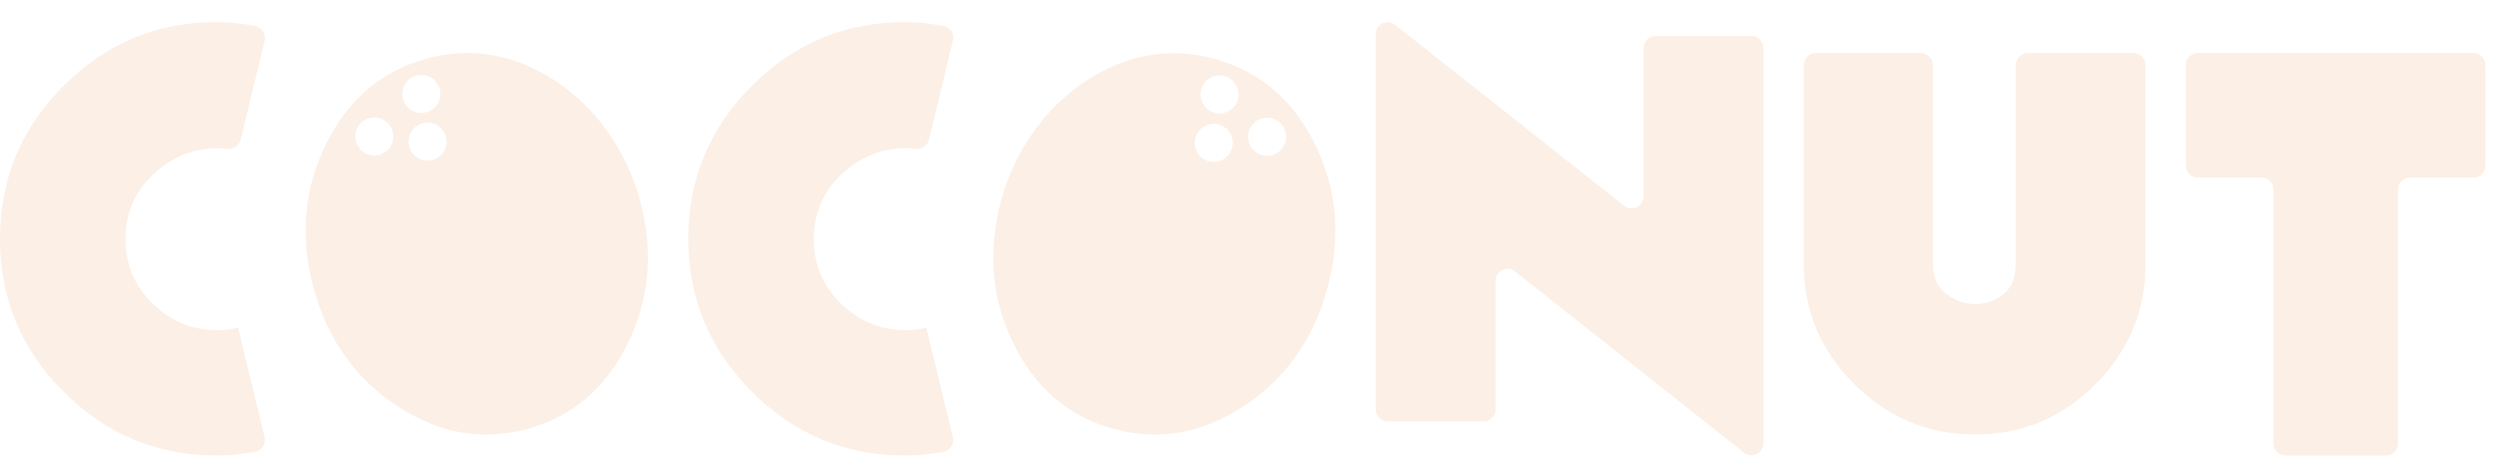
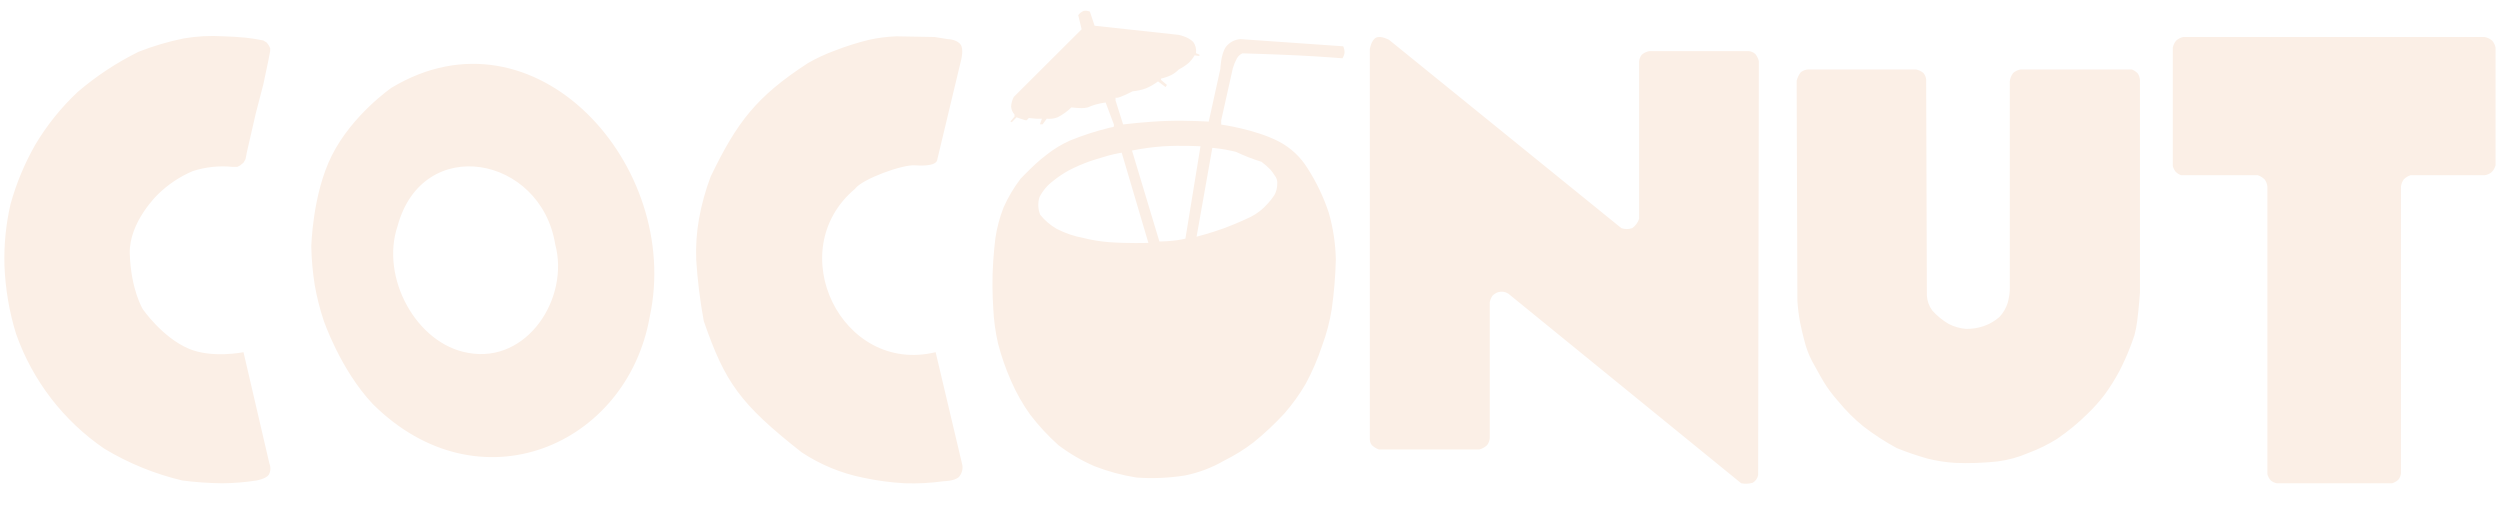
- <svg xmlns="http://www.w3.org/2000/svg" width="113" height="21" viewBox="0 0 113 21" fill="none">
-   <path d="M10.958 20.508a8.324 8.324 0 0 1-1.163.081c-2.695 0-5-.96-6.918-2.877C.958 15.794 0 13.49 0 10.794c0-2.694.958-5 2.877-6.917C4.795 1.959 7.1 1 9.795 1c.392 0 .78.027 1.163.08.195.027.389.06.58.096.305.057.499.36.426.66l-1.085 4.468a.557.557 0 0 1-.603.423 4.096 4.096 0 0 0-.455-.027c-1.088 0-2.052.393-2.89 1.178-.84.785-1.258 1.757-1.258 2.916 0 1.178.419 2.164 1.258 2.957.838.794 1.802 1.182 2.89 1.164h.241c.071 0 .151-.008.24-.026.072 0 .148-.009.228-.027a6.52 6.52 0 0 0 .228-.054l1.202 4.953a.543.543 0 0 1-.445.663c-.184.03-.37.058-.557.084zm31.112 0a8.45 8.45 0 0 1-1.165.081c-2.694 0-5-.96-6.917-2.877-1.919-1.918-2.877-4.223-2.877-6.918 0-2.694.958-5 2.877-6.917C35.905 1.959 38.21 1 40.905 1c.392 0 .78.027 1.164.08.195.027.389.06.58.096.305.057.499.36.426.66L41.99 6.304a.557.557 0 0 1-.603.423 4.095 4.095 0 0 0-.455-.027c-1.089 0-2.052.393-2.89 1.178-.84.785-1.258 1.757-1.258 2.916 0 1.178.419 2.164 1.258 2.957.838.794 1.801 1.182 2.89 1.164h.24c.072 0 .152-.008.242-.026.071 0 .147-.009.227-.027.08-.018.156-.035.227-.054l1.203 4.953a.543.543 0 0 1-.445.663c-.184.03-.37.058-.557.084zm25.532-7.822v5.822a.54.54 0 0 1-.54.538h-4.337a.54.54 0 0 1-.54-.538V1.546a.54.54 0 0 1 .874-.423l10.357 8.18a.54.54 0 0 0 .873-.422V2.167a.54.54 0 0 1 .54-.54h4.337a.54.54 0 0 1 .54.54v17.875a.54.54 0 0 1-.875.422l-10.356-8.201a.54.54 0 0 0-.873.423zm27.118 4.679c-1.505 1.515-3.323 2.272-5.452 2.272-2.112 0-3.929-.757-5.453-2.272-1.524-1.514-2.285-3.327-2.285-5.438V2.955c0-.307.25-.557.557-.557h4.724c.308 0 .556.25.556.557v8.972c0 .605.203 1.06.607 1.363.404.303.844.454 1.321.454.46 0 .877-.147 1.254-.44.375-.294.563-.753.563-1.377V2.955c0-.307.25-.557.557-.557h4.752c.309 0 .557.25.557.557v8.972c0 2.111-.752 3.924-2.258 5.438zm13.669-8.8v11.487c0 .296-.24.537-.537.537h-4.556a.538.538 0 0 1-.537-.537V8.565a.537.537 0 0 0-.537-.537h-2.883a.536.536 0 0 1-.536-.537V2.935c0-.296.24-.536.536-.536h12.47c.296 0 .536.24.536.536v4.556c0 .297-.24.537-.536.537h-2.883a.537.537 0 0 0-.537.537zM58.055 6.54a.86.86 0 1 1-1.564-.717.86.86 0 0 1 1.564.717zm-2.142-1.928a.86.86 0 1 1-1.563-.717.86.86 0 0 1 1.563.717zm-.254 2.166a.86.86 0 1 1-1.562-.715.86.86 0 0 1 1.562.715zm3.788-.238c-.996-2.027-2.51-3.318-4.541-3.874-1.966-.54-3.862-.237-5.689.907-1.948 1.22-3.413 3.288-4.011 5.661-.562 2.226-.364 4.319.593 6.278.989 2.025 2.498 3.316 4.529 3.872 2.031.556 3.992.216 5.881-1.021 1.89-1.236 3.152-3.01 3.784-5.319.632-2.309.45-4.477-.546-6.504zM16.543 5.394a.86.86 0 1 1 .717 1.563.86.86 0 0 1-.717-1.563zm2.143-1.93a.86.86 0 1 1 .717 1.564.86.86 0 0 1-.717-1.564zm.254 2.168a.86.86 0 1 1 .718 1.562.86.86 0 0 1-.718-1.562zm-4.76 7.409c.633 2.31 1.895 4.084 3.786 5.321 1.89 1.238 3.852 1.578 5.884 1.022 2.033-.556 3.542-1.848 4.531-3.874.958-1.96 1.156-4.054.594-6.28-.598-2.375-2.064-4.444-4.013-5.664-1.828-1.145-3.725-1.448-5.692-.909-2.032.556-3.546 1.849-4.543 3.877-.997 2.028-1.179 4.197-.546 6.507z" fill="#FBEFE6" />
+ <svg xmlns="http://www.w3.org/2000/svg" width="128" height="26" viewBox="0 0 128 26" fill="none">
+   <path d="M12.467 18.032s-1.607.33-2.806-.18c-1.366-.586-2.35-2.023-2.35-2.023s-.61-.985-.667-2.853c-.04-1.617 1.44-3.023 1.44-3.023A5.743 5.743 0 0 1 9.87 8.76a4.974 4.974 0 0 1 2.034-.216h.246l.141-.072.175-.143.105-.18.07-.364.456-1.985.385-1.479.246-1.165.105-.541v-.146l-.068-.142-.107-.146-.176-.108s-.437-.093-.91-.145a17.283 17.283 0 0 0-1.158-.07 8.78 8.78 0 0 0-2 .108c-.79.16-1.564.388-2.316.684a15.002 15.002 0 0 0-3.12 2.058 12.421 12.421 0 0 0-2.175 2.707A13.384 13.384 0 0 0 .54 10.448a12.415 12.415 0 0 0-.312 3.143c.044 1.189.244 2.367.594 3.501a11.903 11.903 0 0 0 4.526 5.885 13.945 13.945 0 0 0 3.99 1.625c.675.087 1.354.134 2.034.142a11.899 11.899 0 0 0 1.754-.142s.476-.078.633-.289a.659.659 0 0 0 .034-.579l-1.326-5.702zm7.576-13.537s-2.005 1.38-3.052 3.464c-1.002 1.992-1.053 4.687-1.053 4.687.015.653.074 1.303.176 1.948.108.613.26 1.217.455 1.807 0 0 .857 2.531 2.526 4.294 5.432 5.39 13.003 2.137 14.171-4.475C34.938 8.484 27.395.065 20.043 4.495zm3.928 13.572c-2.66-.454-4.507-3.87-3.614-6.497 1.282-4.732 7.334-3.607 8.07.938.742 2.751-1.429 6.117-4.453 5.56h-.003zm19.815-8.412c.38-.494 2.408-1.237 3.052-1.19.121 0 1.14.105 1.157-.324l1.228-5.128s.12-.487-.034-.722c-.191-.283-.667-.288-.667-.288l-.668-.108-.99-.018-.973-.017a7.68 7.68 0 0 0-1.403.18c-.584.143-1.158.324-1.72.542a8.867 8.867 0 0 0-1.403.65c-2.626 1.708-3.623 2.997-4.98 5.812a12.29 12.29 0 0 0-.597 2.165 9.955 9.955 0 0 0-.142 2.093c.067 1.054.196 2.103.388 3.14 1.086 3.128 1.835 4.22 5.01 6.716a8.852 8.852 0 0 0 3.141 1.298c.706.152 1.421.248 2.14.288.668.023 1.337-.014 1.998-.107 0 0 .538 0 .773-.216a.74.74 0 0 0 .175-.614l-1.367-5.775c-4.805 1.167-7.914-5.21-4.11-8.377h-.008zM63.5 2.003a1.037 1.037 0 0 0-.736.399c-.264.39-.28 1.117-.28 1.117l-.597 2.708s-1.061-.07-2.14-.036c-1.08.036-2.244.18-2.244.18l-.387-1.227V5s.06.033.246-.038c.244-.089.63-.288.63-.288.228-.02.453-.068.668-.145a2.83 2.83 0 0 0 .63-.361l.388.29.068-.11-.3-.255v-.07a2.46 2.46 0 0 0 .526-.181c.142-.075.272-.172.385-.288.175-.088.34-.197.492-.324.124-.116.23-.25.316-.398l.244.037v-.072l-.175-.073a.793.793 0 0 0-.14-.577 1.251 1.251 0 0 0-.491-.288 1.864 1.864 0 0 0-.246-.073l-4.314-.468-.241-.722a.53.53 0 0 0-.317-.038.66.66 0 0 0-.28.218l.175.722-3.473 3.464a1.183 1.183 0 0 0-.139.506.712.712 0 0 0 .175.397v.103l-.211.253.07.037.246-.253s.264.101.422.143c.077.024.104 0 .104 0l.105-.108s.2.026.387.038h.28l-.104.288h.139l.211-.288a1.2 1.2 0 0 0 .56-.073c.258-.132.494-.302.702-.506.175.022.35.034.526.037.107.001.213-.011.317-.037.125-.058.253-.105.385-.143.173-.047.349-.084.526-.11l.421 1.12a.242.242 0 0 1 0 .108c-.018.04-.07.035-.07.035l-.176.038c-.68.167-1.349.384-2 .649a5.549 5.549 0 0 0-1.19.722 7.231 7.231 0 0 0-.563.468c-.358.33-.772.76-.772.76a7.304 7.304 0 0 0-.877 1.479 7.23 7.23 0 0 0-.42 1.589s-.113.893-.14 1.805c-.028.911.034 1.769.034 1.769.027.608.11 1.212.246 1.805.17.655.394 1.295.667 1.912a9.38 9.38 0 0 0 .982 1.732 11.4 11.4 0 0 0 1.44 1.554 9.001 9.001 0 0 0 1.858 1.083c.692.267 1.408.46 2.138.576.832.06 1.668.024 2.492-.107a6.637 6.637 0 0 0 2-.76 8.935 8.935 0 0 0 1.507-.937 14.715 14.715 0 0 0 1.579-1.48 9.79 9.79 0 0 0 1.088-1.516c.336-.623.617-1.275.84-1.95a9.677 9.677 0 0 0 .493-1.875c.118-.837.188-1.68.21-2.526a9.332 9.332 0 0 0-.363-2.41 10.047 10.047 0 0 0-1.086-2.273 3.783 3.783 0 0 0-1.474-1.373c-1.205-.624-2.947-.865-2.947-.865V6.16l.597-2.67a2.49 2.49 0 0 1 .21-.506.605.605 0 0 1 .282-.253s1.505.042 2.876.108c1.173.058 2.244.145 2.244.145a.717.717 0 0 0 .107-.288.742.742 0 0 0-.07-.326L63.5 2.002zM56.8 12.4a8.002 8.002 0 0 1-1.334-.216 4.978 4.978 0 0 1-1.367-.468 3.032 3.032 0 0 1-.842-.722 1.351 1.351 0 0 1-.035-.903c.169-.328.409-.612.702-.83.252-.204.522-.386.806-.54a8.464 8.464 0 0 1 1.087-.47s.503-.168.947-.29c.35-.094.667-.143.667-.143l1.367 4.62s-1.084.03-1.99-.038H56.8zm3.228-.073a7.77 7.77 0 0 1-.667.038l-1.403-4.657c.532-.107 1.07-.18 1.612-.218.922-.056 1.895 0 1.895 0l-.772 4.73s-.323.077-.658.107h-.007zm2.77-4.657c.284.052.491.108.491.108a9.696 9.696 0 0 0 1.299.506c.161.12.313.254.455.399.079.09.15.186.212.288a.599.599 0 0 1 .139.469c-.003.19-.051.375-.14.541a3.115 3.115 0 0 1-.343.44 2.895 2.895 0 0 1-.877.685s-.667.324-1.366.58c-.7.255-1.403.433-1.403.433l.806-4.55s.407.04.733.101h-.007zm26.738-5.053h-5.088a.827.827 0 0 0-.385.18.633.633 0 0 0-.141.362v8.05a.975.975 0 0 1-.35.47.819.819 0 0 1-.561 0L71.12 2.04s-.422-.235-.668-.11c-.246.124-.316.578-.316.578v19.997c.002.107.04.21.107.29.102.096.221.169.35.216h5.157a.937.937 0 0 0 .385-.215.67.67 0 0 0 .141-.361v-6.968a.892.892 0 0 1 .139-.326.733.733 0 0 1 .282-.18.636.636 0 0 1 .527.072l11.925 9.71c.195.04.396.03.588-.025a.577.577 0 0 0 .28-.396l.036-21.19a.922.922 0 0 0-.175-.361.58.58 0 0 0-.342-.155zm19.608.938h-5.683a.792.792 0 0 0-.385.18.854.854 0 0 0-.175.434v10.65s0 .185-.036.36c-.018.11-.04.218-.069.324a1.888 1.888 0 0 1-.421.724 2.433 2.433 0 0 1-.809.47 2.66 2.66 0 0 1-.911.142 2.391 2.391 0 0 1-.877-.25 3.47 3.47 0 0 1-.842-.687 1.412 1.412 0 0 1-.28-.76l-.037-11.081a.64.64 0 0 0-.141-.326.861.861 0 0 0-.385-.18h-5.505a.656.656 0 0 0-.387.145 1.054 1.054 0 0 0-.21.434v.614l.035 10.647c.024.376.07.75.14 1.12.12.591.28 1.156.28 1.156.11.367.263.718.457 1.045.195.345.407.755.63 1.083.183.267.382.52.597.76.379.463.803.887 1.264 1.263.543.419 1.117.793 1.717 1.118.517.21 1.045.391 1.581.541.46.115.93.188 1.403.218.726.03 1.453.005 2.175-.073a5.843 5.843 0 0 0 1.578-.433 7.956 7.956 0 0 0 1.472-.722 10.907 10.907 0 0 0 1.544-1.268c.316-.301.609-.627.877-.975.285-.39.543-.8.772-1.228 0 0 .228-.44.421-.902.194-.462.351-.938.351-.938a5.51 5.51 0 0 0 .139-.722c.082-.625.141-1.443.141-1.443V4.094a.675.675 0 0 0-.105-.324.771.771 0 0 0-.316-.215zm18.448-1.48a.81.81 0 0 0-.387-.18h-15.431a.821.821 0 0 0-.35.18.796.796 0 0 0-.176.362v6.065a.77.77 0 0 0 .142.289c.079.08.175.142.28.18h3.929a.882.882 0 0 1 .35.216c.079.104.128.23.141.36v14.729a.758.758 0 0 0 .176.326.67.67 0 0 0 .314.142h5.895a.828.828 0 0 0 .316-.18.61.61 0 0 0 .139-.323V9.548a.796.796 0 0 1 .141-.361.822.822 0 0 1 .351-.216h3.788a.741.741 0 0 0 .35-.145.768.768 0 0 0 .212-.361V2.437a.807.807 0 0 0-.175-.361h-.005z" fill="#FBEFE6" />
</svg>
